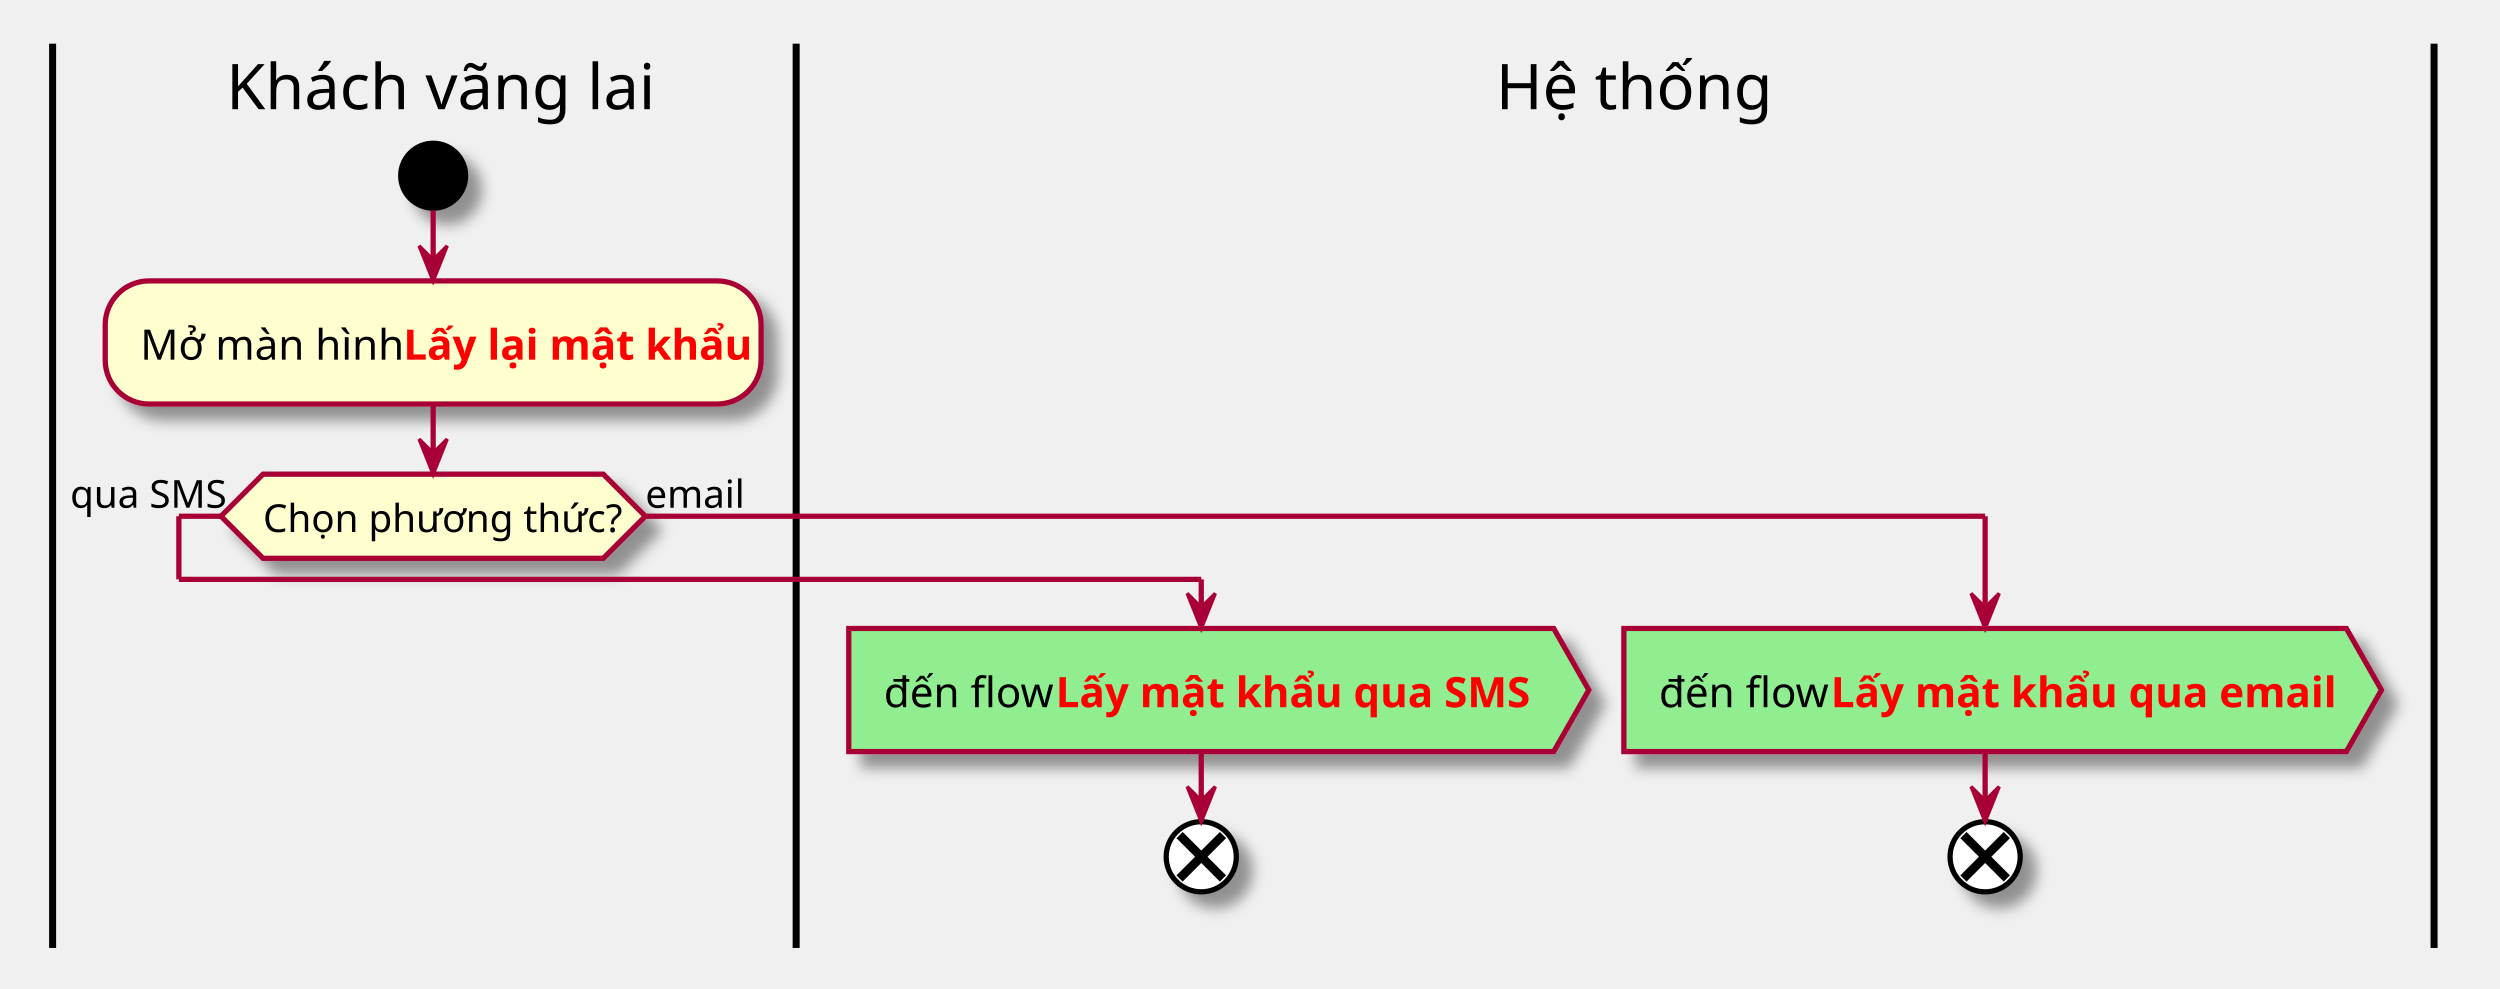
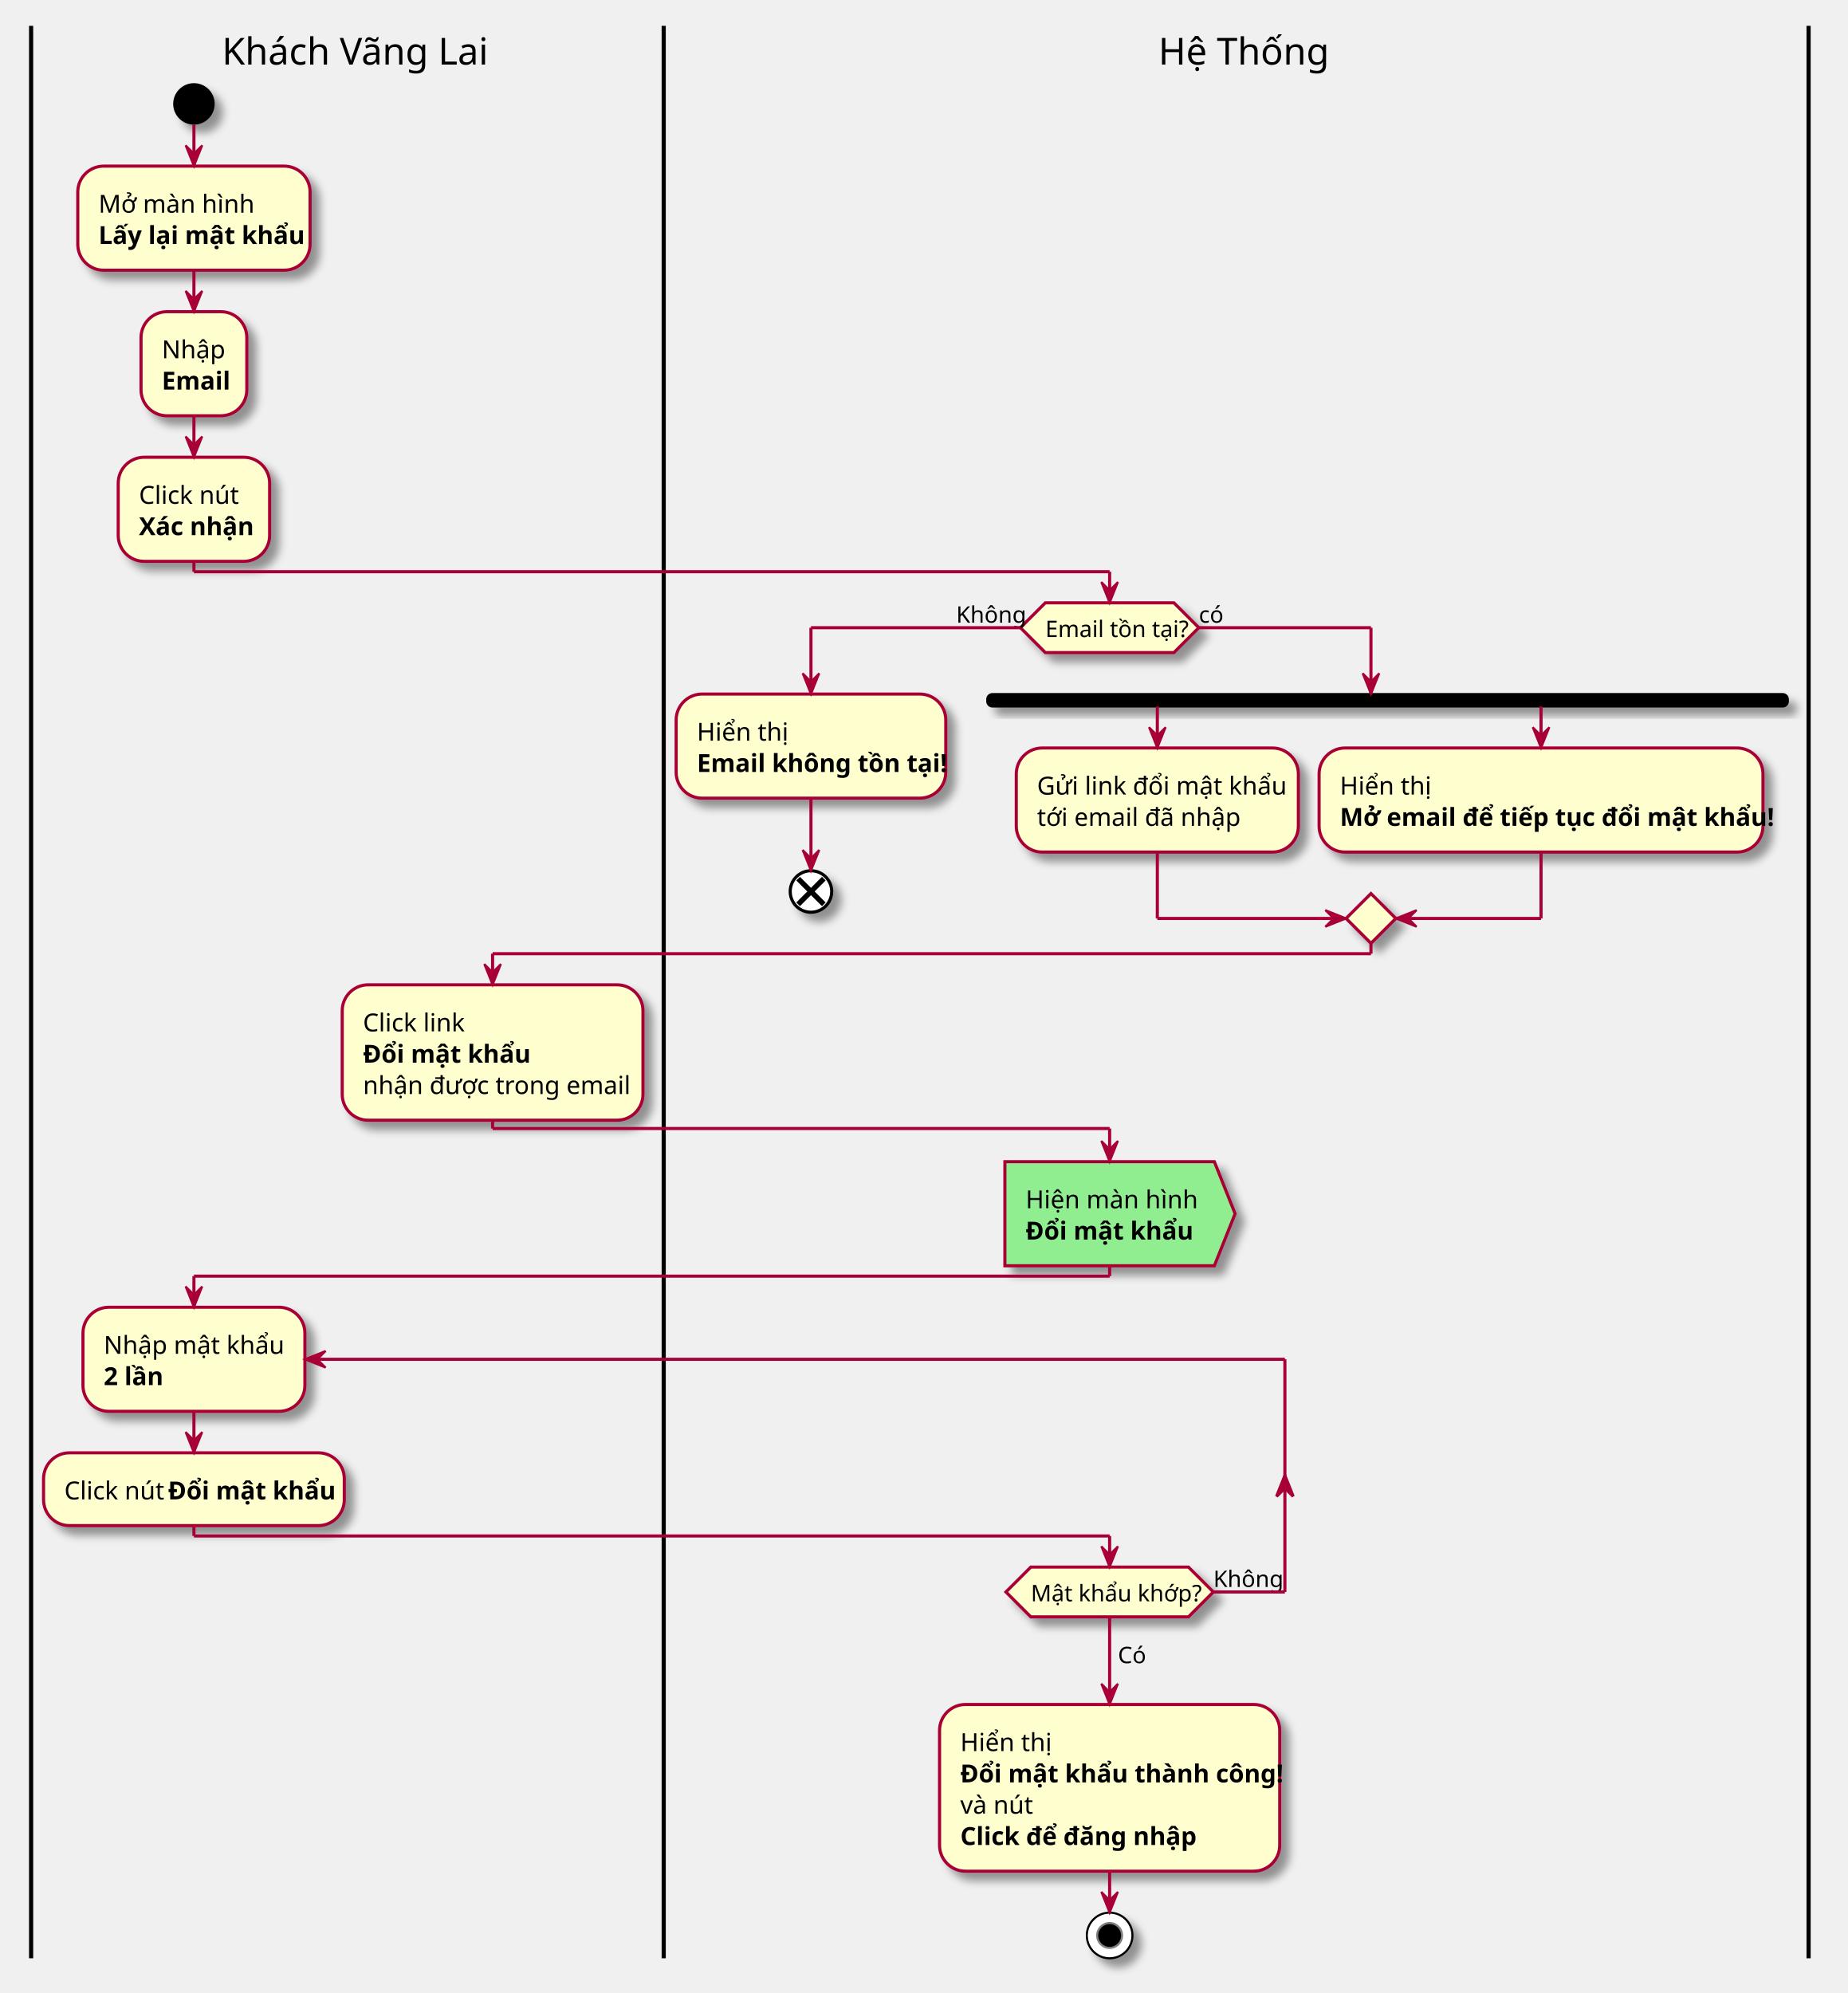
- <svg xmlns="http://www.w3.org/2000/svg" contentScriptType="application/ecmascript" contentStyleType="text/css" height="587.5px" preserveAspectRatio="none" style="width:1485px;height:587px;" version="1.1" viewBox="0 0 1485 587" width="1485.417px" zoomAndPan="magnify">
+ <svg xmlns="http://www.w3.org/2000/svg" contentScriptType="application/ecmascript" contentStyleType="text/css" height="2002.083px" preserveAspectRatio="none" style="width:1856px;height:2002px;" version="1.1" viewBox="0 0 1856 2002" width="1856.25px" zoomAndPan="magnify">
  <defs>
-     <filter height="300%" id="f1mx5cqvogys2h" width="300%" x="-1" y="-1">
+     <filter height="300%" id="f1c80rmq3vf7n6" width="300%" x="-1" y="-1">
      <feGaussianBlur result="blurOut" stdDeviation="4.167" />
      <feColorMatrix in="blurOut" result="blurOut2" type="matrix" values="0 0 0 0 0 0 0 0 0 0 0 0 0 0 0 0 0 0 .4 0" />
      <feOffset dx="8.333" dy="8.333" in="blurOut2" result="blurOut3" />
      <feBlend in="SourceGraphic" in2="blurOut3" mode="normal" />
    </filter>
  </defs>
  <g>
-     <ellipse cx="257.292" cy="104.366" fill="#000000" filter="url(#f1mx5cqvogys2h)" rx="20.833" ry="20.833" style="stroke:none;stroke-width:2.083;" />
-     <rect fill="#FEFECE" filter="url(#f1mx5cqvogys2h)" height="73.112" rx="26.042" ry="26.042" style="stroke:#A80036;stroke-width:3.125;" width="389.583" x="62.5" y="166.866" />
-     <text fill="#000000" font-family="sans-serif" font-size="25" lengthAdjust="spacing" textLength="150" x="83.333" y="213.651">Mở màn hình</text>
-     <text fill="#FF0000" font-family="sans-serif" font-size="25" font-weight="bold" lengthAdjust="spacing" textLength="191.667" x="239.583" y="213.651">Lấy lại mật khẩu</text>
-     <polygon fill="#FEFECE" filter="url(#f1mx5cqvogys2h)" points="156.25,281.645,358.333,281.645,383.333,306.645,358.333,331.645,156.25,331.645,131.25,306.645,156.25,281.645" style="stroke:#A80036;stroke-width:3.125;" />
-     <text fill="#000000" font-family="sans-serif" font-size="22.917" lengthAdjust="spacing" textLength="202.083" x="156.25" y="316.022">Chọn phương thức?</text>
-     <text fill="#000000" font-family="sans-serif" font-size="22.917" lengthAdjust="spacing" textLength="89.583" x="41.667" y="301.609">qua SMS</text>
-     <text fill="#000000" font-family="sans-serif" font-size="22.917" lengthAdjust="spacing" textLength="50" x="383.333" y="301.609">email</text>
-     <line style="stroke:#000000;stroke-width:4.167;" x1="31.25" x2="31.25" y1="25.948" y2="563.09" />
-     <polygon fill="#90EE90" filter="url(#f1mx5cqvogys2h)" points="504.167,373.311,922.917,373.311,943.75,409.867,922.917,446.423,504.167,446.423" style="stroke:#A80036;stroke-width:3.125;" />
-     <text fill="#000000" font-family="sans-serif" font-size="25" lengthAdjust="spacing" textLength="95.833" x="525" y="420.097">đến flow</text>
-     <text fill="#FF0000" font-family="sans-serif" font-size="25" font-weight="bold" lengthAdjust="spacing" textLength="268.75" x="627.083" y="420.097">Lấy mật khẩu qua SMS</text>
-     <text fill="#000000" font-family="sans-serif" font-size="25" lengthAdjust="spacing" textLength="0" x="902.083" y="420.097" />
-     <ellipse cx="713.542" cy="508.923" fill="#FFFFFF" filter="url(#f1mx5cqvogys2h)" rx="20.833" ry="20.833" style="stroke:#000000;stroke-width:3.125;" />
-     <line style="stroke:#000000;stroke-width:5.208;" x1="700.652" x2="726.432" y1="496.033" y2="521.813" />
-     <line style="stroke:#000000;stroke-width:5.208;" x1="726.432" x2="700.652" y1="496.033" y2="521.813" />
-     <polygon fill="#90EE90" filter="url(#f1mx5cqvogys2h)" points="964.583,373.311,1393.75,373.311,1414.583,409.867,1393.75,446.423,964.583,446.423" style="stroke:#A80036;stroke-width:3.125;" />
-     <text fill="#000000" font-family="sans-serif" font-size="25" lengthAdjust="spacing" textLength="95.833" x="985.417" y="420.097">đến flow</text>
-     <text fill="#FF0000" font-family="sans-serif" font-size="25" font-weight="bold" lengthAdjust="spacing" textLength="279.167" x="1087.5" y="420.097">Lấy mật khẩu qua email</text>
-     <text fill="#000000" font-family="sans-serif" font-size="25" lengthAdjust="spacing" textLength="0" x="1372.917" y="420.097" />
-     <ellipse cx="1179.167" cy="508.923" fill="#FFFFFF" filter="url(#f1mx5cqvogys2h)" rx="20.833" ry="20.833" style="stroke:#000000;stroke-width:3.125;" />
-     <line style="stroke:#000000;stroke-width:5.208;" x1="1166.277" x2="1192.057" y1="496.033" y2="521.813" />
-     <line style="stroke:#000000;stroke-width:5.208;" x1="1192.057" x2="1166.277" y1="496.033" y2="521.813" />
-     <line style="stroke:#000000;stroke-width:4.167;" x1="472.917" x2="472.917" y1="25.948" y2="563.09" />
-     <line style="stroke:#000000;stroke-width:4.167;" x1="1445.833" x2="1445.833" y1="25.948" y2="563.09" />
-     <line style="stroke:#A80036;stroke-width:3.125;" x1="257.292" x2="257.292" y1="125.199" y2="166.866" />
-     <polygon fill="#A80036" points="248.958,146.033,257.292,166.866,265.625,146.033,257.292,154.366" style="stroke:#A80036;stroke-width:2.083;" />
-     <line style="stroke:#A80036;stroke-width:3.125;" x1="257.292" x2="257.292" y1="239.978" y2="281.645" />
-     <polygon fill="#A80036" points="248.958,260.811,257.292,281.645,265.625,260.811,257.292,269.145" style="stroke:#A80036;stroke-width:2.083;" />
-     <line style="stroke:#A80036;stroke-width:3.125;" x1="713.542" x2="713.542" y1="446.423" y2="488.09" />
-     <polygon fill="#A80036" points="705.208,467.257,713.542,488.09,721.875,467.257,713.542,475.59" style="stroke:#A80036;stroke-width:2.083;" />
-     <line style="stroke:#A80036;stroke-width:3.125;" x1="1179.167" x2="1179.167" y1="446.423" y2="488.09" />
-     <polygon fill="#A80036" points="1170.833,467.257,1179.167,488.09,1187.5,467.257,1179.167,475.59" style="stroke:#A80036;stroke-width:2.083;" />
-     <line style="stroke:#A80036;stroke-width:3.125;" x1="131.25" x2="106.25" y1="306.645" y2="306.645" />
-     <line style="stroke:#A80036;stroke-width:3.125;" x1="106.25" x2="106.25" y1="306.645" y2="344.145" />
-     <line style="stroke:#A80036;stroke-width:3.125;" x1="106.25" x2="713.542" y1="344.145" y2="344.145" />
-     <line style="stroke:#A80036;stroke-width:3.125;" x1="713.542" x2="713.542" y1="344.145" y2="373.311" />
-     <polygon fill="#A80036" points="705.208,352.478,713.542,373.311,721.875,352.478,713.542,360.811" style="stroke:#A80036;stroke-width:2.083;" />
-     <line style="stroke:#A80036;stroke-width:3.125;" x1="383.333" x2="1179.167" y1="306.645" y2="306.645" />
-     <line style="stroke:#A80036;stroke-width:3.125;" x1="1179.167" x2="1179.167" y1="306.645" y2="373.311" />
-     <polygon fill="#A80036" points="1170.833,352.478,1179.167,373.311,1187.5,352.478,1179.167,360.811" style="stroke:#A80036;stroke-width:2.083;" />
-     <text fill="#000000" font-family="sans-serif" font-size="37.5" lengthAdjust="spacing" textLength="245.833" x="134.375" y="64.876">Khách vãng lai</text>
-     <text fill="#000000" font-family="sans-serif" font-size="37.5" lengthAdjust="spacing" textLength="152.083" x="888.542" y="64.876">Hệ thống</text>
+     <ellipse cx="194.792" cy="104.366" fill="#000000" filter="url(#f1c80rmq3vf7n6)" rx="20.833" ry="20.833" style="stroke:none;stroke-width:2.083;" />
+     <rect fill="#FEFECE" filter="url(#f1c80rmq3vf7n6)" height="104.557" rx="26.042" ry="26.042" style="stroke:#A80036;stroke-width:3.125;" width="233.333" x="78.125" y="166.866" />
+     <text fill="#000000" font-family="sans-serif" font-size="25" lengthAdjust="spacing" textLength="150" x="98.958" y="213.651">Mở màn hình</text>
+     <text fill="#000000" font-family="sans-serif" font-size="25" font-weight="bold" lengthAdjust="spacing" textLength="191.667" x="98.958" y="245.097">Lấy lại mật khẩu</text>
+     <rect fill="#FEFECE" filter="url(#f1c80rmq3vf7n6)" height="104.557" rx="26.042" ry="26.042" style="stroke:#A80036;stroke-width:3.125;" width="106.25" x="141.667" y="313.09" />
+     <text fill="#000000" font-family="sans-serif" font-size="25" lengthAdjust="spacing" textLength="62.5" x="162.5" y="359.875">Nhập</text>
+     <text fill="#000000" font-family="sans-serif" font-size="25" font-weight="bold" lengthAdjust="spacing" textLength="64.583" x="162.5" y="391.321">Email</text>
+     <rect fill="#FEFECE" filter="url(#f1c80rmq3vf7n6)" height="104.557" rx="26.042" ry="26.042" style="stroke:#A80036;stroke-width:3.125;" width="152.083" x="118.75" y="459.314" />
+     <text fill="#000000" font-family="sans-serif" font-size="25" lengthAdjust="spacing" textLength="97.917" x="139.583" y="506.099">Click nút</text>
+     <text fill="#000000" font-family="sans-serif" font-size="25" font-weight="bold" lengthAdjust="spacing" textLength="110.417" x="139.583" y="537.545">Xác nhận</text>
+     <rect fill="#FEFECE" filter="url(#f1c80rmq3vf7n6)" height="136.003" rx="26.042" ry="26.042" style="stroke:#A80036;stroke-width:3.125;" width="302.083" x="343.75" y="989.262" />
+     <text fill="#000000" font-family="sans-serif" font-size="25" lengthAdjust="spacing" textLength="102.083" x="364.583" y="1036.047">Click link</text>
+     <text fill="#000000" font-family="sans-serif" font-size="25" font-weight="bold" lengthAdjust="spacing" textLength="156.25" x="364.583" y="1067.493">Đổi mật khẩu</text>
+     <text fill="#000000" font-family="sans-serif" font-size="25" lengthAdjust="spacing" textLength="260.417" x="364.583" y="1098.938">nhận được trong email</text>
+     <rect fill="#FEFECE" filter="url(#f1c80rmq3vf7n6)" height="73.112" rx="26.042" ry="26.042" style="stroke:#A80036;stroke-width:3.125;" width="302.083" x="43.75" y="1459.379" />
+     <text fill="#000000" font-family="sans-serif" font-size="25" lengthAdjust="spacing" textLength="97.917" x="64.583" y="1506.165">Click nút</text>
+     <text fill="#000000" font-family="sans-serif" font-size="25" font-weight="bold" lengthAdjust="spacing" textLength="156.25" x="168.75" y="1506.165">Đổi mật khẩu</text>
+     <rect fill="#FEFECE" filter="url(#f1c80rmq3vf7n6)" height="104.557" rx="26.042" ry="26.042" style="stroke:#A80036;stroke-width:3.125;" width="222.917" x="83.333" y="1313.155" />
+     <text fill="#000000" font-family="sans-serif" font-size="25" lengthAdjust="spacing" textLength="175" x="104.167" y="1359.941">Nhập mật khẩu</text>
+     <text fill="#000000" font-family="sans-serif" font-size="25" font-weight="bold" lengthAdjust="spacing" textLength="56.25" x="104.167" y="1391.386">2 lần</text>
+     <line style="stroke:#000000;stroke-width:4.167;" x1="31.25" x2="31.25" y1="25.948" y2="1967.133" />
+     <polygon fill="#FEFECE" filter="url(#f1c80rmq3vf7n6)" points="1050,605.538,1179.167,605.538,1204.167,630.538,1179.167,655.538,1050,655.538,1025,630.538,1050,605.538" style="stroke:#A80036;stroke-width:3.125;" />
+     <text fill="#000000" font-family="sans-serif" font-size="22.917" lengthAdjust="spacing" textLength="129.167" x="1050" y="639.915">Email tồn tại?</text>
+     <text fill="#000000" font-family="sans-serif" font-size="22.917" lengthAdjust="spacing" textLength="64.583" x="960.417" y="625.503">Không</text>
+     <text fill="#000000" font-family="sans-serif" font-size="22.917" lengthAdjust="spacing" textLength="25" x="1204.167" y="625.503">có</text>
+     <rect fill="#FEFECE" filter="url(#f1c80rmq3vf7n6)" height="104.557" rx="26.042" ry="26.042" style="stroke:#A80036;stroke-width:3.125;" width="270.833" x="679.167" y="697.205" />
+     <text fill="#000000" font-family="sans-serif" font-size="25" lengthAdjust="spacing" textLength="87.5" x="700" y="743.99">Hiển thị</text>
+     <text fill="#000000" font-family="sans-serif" font-size="25" font-weight="bold" lengthAdjust="spacing" textLength="229.167" x="700" y="775.435">Email không tồn tại!</text>
+     <ellipse cx="814.583" cy="895.512" fill="#FFFFFF" filter="url(#f1c80rmq3vf7n6)" rx="20.833" ry="20.833" style="stroke:#000000;stroke-width:3.125;" />
+     <line style="stroke:#000000;stroke-width:5.208;" x1="801.693" x2="827.473" y1="882.622" y2="908.402" />
+     <line style="stroke:#000000;stroke-width:5.208;" x1="827.473" x2="801.693" y1="882.622" y2="908.402" />
+     <rect fill="#000000" filter="url(#f1c80rmq3vf7n6)" height="12.5" rx="5.208" ry="5.208" style="stroke:#000000;stroke-width:2.083;" width="804.167" x="991.667" y="697.205" />
+     <rect fill="#FEFECE" filter="url(#f1c80rmq3vf7n6)" height="104.557" rx="26.042" ry="26.042" style="stroke:#A80036;stroke-width:3.125;" width="283.333" x="1020.833" y="751.371" />
+     <text fill="#000000" font-family="sans-serif" font-size="25" lengthAdjust="spacing" textLength="241.667" x="1041.667" y="798.157">Gửi link đổi mật khẩu</text>
+     <text fill="#000000" font-family="sans-serif" font-size="25" lengthAdjust="spacing" textLength="200" x="1041.667" y="829.602">tới email đã nhập</text>
+     <rect fill="#FEFECE" filter="url(#f1c80rmq3vf7n6)" height="104.557" rx="26.042" ry="26.042" style="stroke:#A80036;stroke-width:3.125;" width="445.833" x="1325" y="751.371" />
+     <text fill="#000000" font-family="sans-serif" font-size="25" lengthAdjust="spacing" textLength="87.5" x="1345.833" y="798.157">Hiển thị</text>
+     <text fill="#000000" font-family="sans-serif" font-size="25" font-weight="bold" lengthAdjust="spacing" textLength="404.167" x="1345.833" y="829.602">Mở email để tiếp tục đổi mật khẩu!</text>
+     <polygon fill="#FEFECE" filter="url(#f1c80rmq3vf7n6)" points="1377.083,897.595,1402.083,922.595,1377.083,947.595,1352.083,922.595,1377.083,897.595" style="stroke:#A80036;stroke-width:3.125;" />
+     <polygon fill="#90EE90" filter="url(#f1c80rmq3vf7n6)" points="1009.375,1166.931,1219.792,1166.931,1240.625,1219.21,1219.792,1271.488,1009.375,1271.488" style="stroke:#A80036;stroke-width:3.125;" />
+     <text fill="#000000" font-family="sans-serif" font-size="25" lengthAdjust="spacing" textLength="168.75" x="1030.208" y="1213.717">Hiện màn hình</text>
+     <text fill="#000000" font-family="sans-serif" font-size="25" font-weight="bold" lengthAdjust="spacing" textLength="156.25" x="1030.208" y="1245.162">Đổi mật khẩu</text>
+     <text fill="#000000" font-family="sans-serif" font-size="25" lengthAdjust="spacing" textLength="0" x="1192.708" y="1245.162" />
+     <polygon fill="#FEFECE" filter="url(#f1c80rmq3vf7n6)" points="1035.417,1574.158,1193.75,1574.158,1218.75,1599.158,1193.75,1624.158,1035.417,1624.158,1010.417,1599.158,1035.417,1574.158" style="stroke:#A80036;stroke-width:3.125;" />
+     <text fill="#000000" font-family="sans-serif" font-size="22.917" lengthAdjust="spacing" textLength="158.333" x="1035.417" y="1608.535">Mật khẩu khớp?</text>
+     <text fill="#000000" font-family="sans-serif" font-size="22.917" lengthAdjust="spacing" textLength="64.583" x="1218.75" y="1594.122">Không</text>
+     <rect fill="#FEFECE" filter="url(#f1c80rmq3vf7n6)" height="167.448" rx="26.042" ry="26.042" style="stroke:#A80036;stroke-width:3.125;" width="341.667" x="943.75" y="1712.185" />
+     <text fill="#000000" font-family="sans-serif" font-size="25" lengthAdjust="spacing" textLength="87.5" x="964.583" y="1758.97">Hiển thị</text>
+     <text fill="#000000" font-family="sans-serif" font-size="25" font-weight="bold" lengthAdjust="spacing" textLength="300" x="964.583" y="1790.415">Đổi mật khẩu thành công!</text>
+     <text fill="#000000" font-family="sans-serif" font-size="25" lengthAdjust="spacing" textLength="66.667" x="964.583" y="1821.861">và nút</text>
+     <text fill="#000000" font-family="sans-serif" font-size="25" font-weight="bold" lengthAdjust="spacing" textLength="222.917" x="964.583" y="1853.306">Click để đăng nhập</text>
+     <text fill="#000000" font-family="sans-serif" font-size="25" lengthAdjust="spacing" textLength="0" x="1193.75" y="1853.306" />
+     <ellipse cx="1114.583" cy="1944.216" fill="#FFFFFF" filter="url(#f1c80rmq3vf7n6)" rx="22.917" ry="22.917" style="stroke:#000000;stroke-width:2.083;" />
+     <ellipse cx="1114.583" cy="1944.216" fill="#000000" rx="12.5" ry="12.5" style="stroke:#7F7F7F;stroke-width:2.083;" />
+     <line style="stroke:#000000;stroke-width:4.167;" x1="666.667" x2="666.667" y1="25.948" y2="1967.133" />
+     <line style="stroke:#000000;stroke-width:4.167;" x1="1816.667" x2="1816.667" y1="25.948" y2="1967.133" />
+     <line style="stroke:#A80036;stroke-width:3.125;" x1="194.792" x2="194.792" y1="125.199" y2="166.866" />
+     <polygon fill="#A80036" points="186.458,146.033,194.792,166.866,203.125,146.033,194.792,154.366" style="stroke:#A80036;stroke-width:2.083;" />
+     <line style="stroke:#A80036;stroke-width:3.125;" x1="194.792" x2="194.792" y1="271.423" y2="313.09" />
+     <polygon fill="#A80036" points="186.458,292.257,194.792,313.09,203.125,292.257,194.792,300.59" style="stroke:#A80036;stroke-width:2.083;" />
+     <line style="stroke:#A80036;stroke-width:3.125;" x1="194.792" x2="194.792" y1="417.647" y2="459.314" />
+     <polygon fill="#A80036" points="186.458,438.481,194.792,459.314,203.125,438.481,194.792,446.814" style="stroke:#A80036;stroke-width:2.083;" />
+     <line style="stroke:#A80036;stroke-width:3.125;" x1="194.792" x2="194.792" y1="1417.712" y2="1459.379" />
+     <polygon fill="#A80036" points="186.458,1438.546,194.792,1459.379,203.125,1438.546,194.792,1446.879" style="stroke:#A80036;stroke-width:2.083;" />
+     <line style="stroke:#A80036;stroke-width:3.125;" x1="814.583" x2="814.583" y1="801.762" y2="874.678" />
+     <polygon fill="#A80036" points="806.25,853.845,814.583,874.678,822.917,853.845,814.583,862.178" style="stroke:#A80036;stroke-width:2.083;" />
+     <line style="stroke:#A80036;stroke-width:3.125;" x1="1162.5" x2="1162.5" y1="709.705" y2="751.371" />
+     <polygon fill="#A80036" points="1154.167,730.538,1162.5,751.371,1170.833,730.538,1162.5,738.871" style="stroke:#A80036;stroke-width:2.083;" />
+     <line style="stroke:#A80036;stroke-width:3.125;" x1="1547.917" x2="1547.917" y1="709.705" y2="751.371" />
+     <polygon fill="#A80036" points="1539.583,730.538,1547.917,751.371,1556.25,730.538,1547.917,738.871" style="stroke:#A80036;stroke-width:2.083;" />
+     <line style="stroke:#A80036;stroke-width:3.125;" x1="1162.5" x2="1162.5" y1="855.928" y2="922.595" />
+     <line style="stroke:#A80036;stroke-width:3.125;" x1="1162.5" x2="1352.083" y1="922.595" y2="922.595" />
+     <polygon fill="#A80036" points="1331.25,914.262,1352.083,922.595,1331.25,930.928,1339.583,922.595" style="stroke:#A80036;stroke-width:2.083;" />
+     <line style="stroke:#A80036;stroke-width:3.125;" x1="1547.917" x2="1547.917" y1="855.928" y2="922.595" />
+     <line style="stroke:#A80036;stroke-width:3.125;" x1="1547.917" x2="1402.083" y1="922.595" y2="922.595" />
+     <polygon fill="#A80036" points="1422.917,914.262,1402.083,922.595,1422.917,930.928,1414.583,922.595" style="stroke:#A80036;stroke-width:2.083;" />
+     <line style="stroke:#A80036;stroke-width:3.125;" x1="1025" x2="814.583" y1="630.538" y2="630.538" />
+     <line style="stroke:#A80036;stroke-width:3.125;" x1="814.583" x2="814.583" y1="630.538" y2="697.205" />
+     <polygon fill="#A80036" points="806.25,676.371,814.583,697.205,822.917,676.371,814.583,684.705" style="stroke:#A80036;stroke-width:2.083;" />
+     <line style="stroke:#A80036;stroke-width:3.125;" x1="1204.167" x2="1377.083" y1="630.538" y2="630.538" />
+     <line style="stroke:#A80036;stroke-width:3.125;" x1="1377.083" x2="1377.083" y1="630.538" y2="697.205" />
+     <polygon fill="#A80036" points="1368.75,676.371,1377.083,697.205,1385.417,676.371,1377.083,684.705" style="stroke:#A80036;stroke-width:2.083;" />
+     <line style="stroke:#A80036;stroke-width:3.125;" x1="494.792" x2="494.792" y1="1125.264" y2="1133.598" />
+     <line style="stroke:#A80036;stroke-width:3.125;" x1="494.792" x2="1114.583" y1="1133.598" y2="1133.598" />
+     <line style="stroke:#A80036;stroke-width:3.125;" x1="1114.583" x2="1114.583" y1="1133.598" y2="1166.931" />
+     <polygon fill="#A80036" points="1106.25,1146.098,1114.583,1166.931,1122.917,1146.098,1114.583,1154.431" style="stroke:#A80036;stroke-width:2.083;" />
+     <line style="stroke:#A80036;stroke-width:3.125;" x1="1114.583" x2="1114.583" y1="1624.158" y2="1712.185" />
+     <polygon fill="#A80036" points="1106.25,1691.351,1114.583,1712.185,1122.917,1691.351,1114.583,1699.685" style="stroke:#A80036;stroke-width:2.083;" />
+     <text fill="#000000" font-family="sans-serif" font-size="22.917" lengthAdjust="spacing" textLength="27.083" x="1122.917" y="1670.691">Có</text>
+     <line style="stroke:#A80036;stroke-width:3.125;" x1="1114.583" x2="1114.583" y1="1879.633" y2="1921.299" />
+     <polygon fill="#A80036" points="1106.25,1900.466,1114.583,1921.299,1122.917,1900.466,1114.583,1908.799" style="stroke:#A80036;stroke-width:2.083;" />
+     <line style="stroke:#A80036;stroke-width:3.125;" x1="1377.083" x2="1377.083" y1="947.595" y2="958.012" />
+     <line style="stroke:#A80036;stroke-width:3.125;" x1="1377.083" x2="494.792" y1="958.012" y2="958.012" />
+     <line style="stroke:#A80036;stroke-width:3.125;" x1="494.792" x2="494.792" y1="958.012" y2="989.262" />
+     <polygon fill="#A80036" points="486.458,968.428,494.792,989.262,503.125,968.428,494.792,976.762" style="stroke:#A80036;stroke-width:2.083;" />
+     <line style="stroke:#A80036;stroke-width:3.125;" x1="194.792" x2="194.792" y1="563.871" y2="574.288" />
+     <line style="stroke:#A80036;stroke-width:3.125;" x1="194.792" x2="1114.583" y1="574.288" y2="574.288" />
+     <line style="stroke:#A80036;stroke-width:3.125;" x1="1114.583" x2="1114.583" y1="574.288" y2="605.538" />
+     <polygon fill="#A80036" points="1106.25,584.705,1114.583,605.538,1122.917,584.705,1114.583,593.038" style="stroke:#A80036;stroke-width:2.083;" />
+     <line style="stroke:#A80036;stroke-width:3.125;" x1="1218.75" x2="1290.625" y1="1599.158" y2="1599.158" />
+     <polygon fill="#A80036" points="1282.292,1503.129,1290.625,1482.296,1298.958,1503.129,1290.625,1494.796" style="stroke:#A80036;stroke-width:3.125;" />
+     <line style="stroke:#A80036;stroke-width:3.125;" x1="1290.625" x2="1290.625" y1="1365.434" y2="1599.158" />
+     <line style="stroke:#A80036;stroke-width:3.125;" x1="1290.625" x2="306.25" y1="1365.434" y2="1365.434" />
+     <polygon fill="#A80036" points="327.083,1357.1,306.25,1365.434,327.083,1373.767,318.75,1365.434" style="stroke:#A80036;stroke-width:2.083;" />
+     <line style="stroke:#A80036;stroke-width:3.125;" x1="194.792" x2="194.792" y1="1532.491" y2="1542.908" />
+     <line style="stroke:#A80036;stroke-width:3.125;" x1="194.792" x2="1114.583" y1="1542.908" y2="1542.908" />
+     <line style="stroke:#A80036;stroke-width:3.125;" x1="1114.583" x2="1114.583" y1="1542.908" y2="1574.158" />
+     <polygon fill="#A80036" points="1106.25,1553.324,1114.583,1574.158,1122.917,1553.324,1114.583,1561.658" style="stroke:#A80036;stroke-width:2.083;" />
+     <line style="stroke:#A80036;stroke-width:3.125;" x1="1114.583" x2="1114.583" y1="1271.488" y2="1281.905" />
+     <line style="stroke:#A80036;stroke-width:3.125;" x1="1114.583" x2="194.792" y1="1281.905" y2="1281.905" />
+     <line style="stroke:#A80036;stroke-width:3.125;" x1="194.792" x2="194.792" y1="1281.905" y2="1313.155" />
+     <polygon fill="#A80036" points="186.458,1292.322,194.792,1313.155,203.125,1292.322,194.792,1300.655" style="stroke:#A80036;stroke-width:2.083;" />
+     <text fill="#000000" font-family="sans-serif" font-size="37.5" lengthAdjust="spacing" textLength="262.5" x="222.917" y="64.876">Khách Vãng Lai</text>
+     <text fill="#000000" font-family="sans-serif" font-size="37.5" lengthAdjust="spacing" textLength="166.667" x="1163.542" y="64.876">Hệ Thống</text>
  </g>
</svg>
